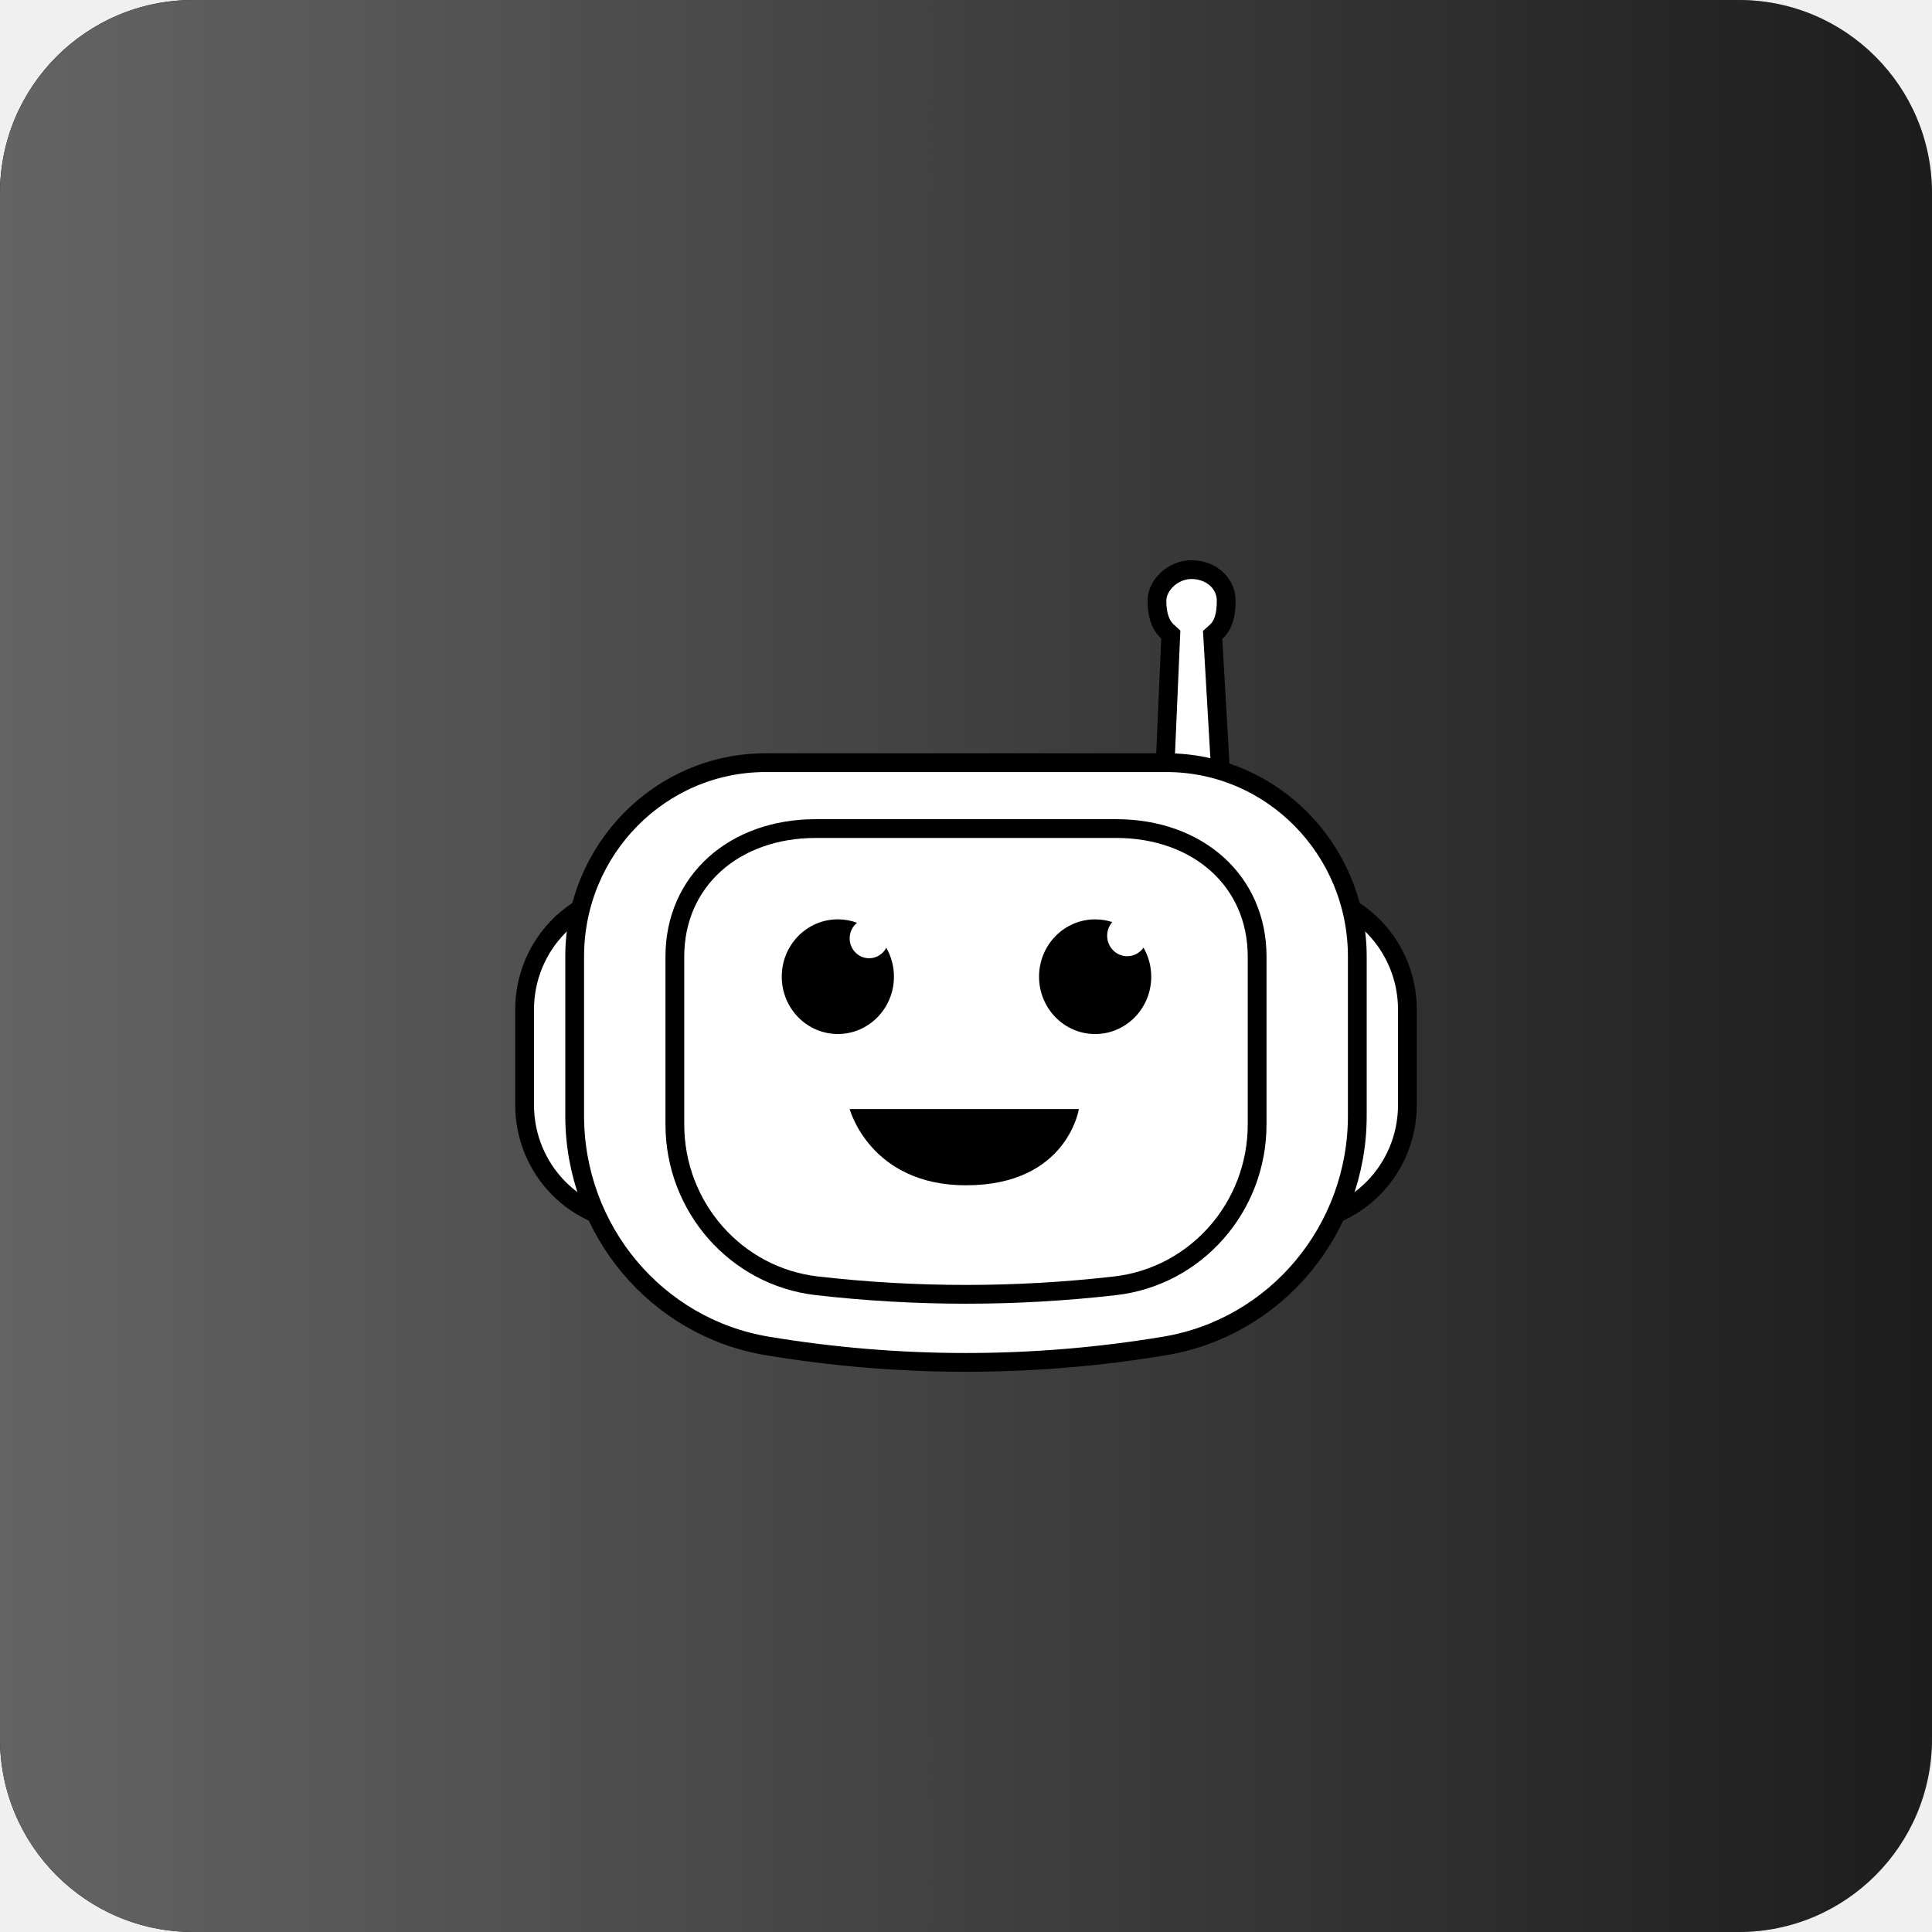
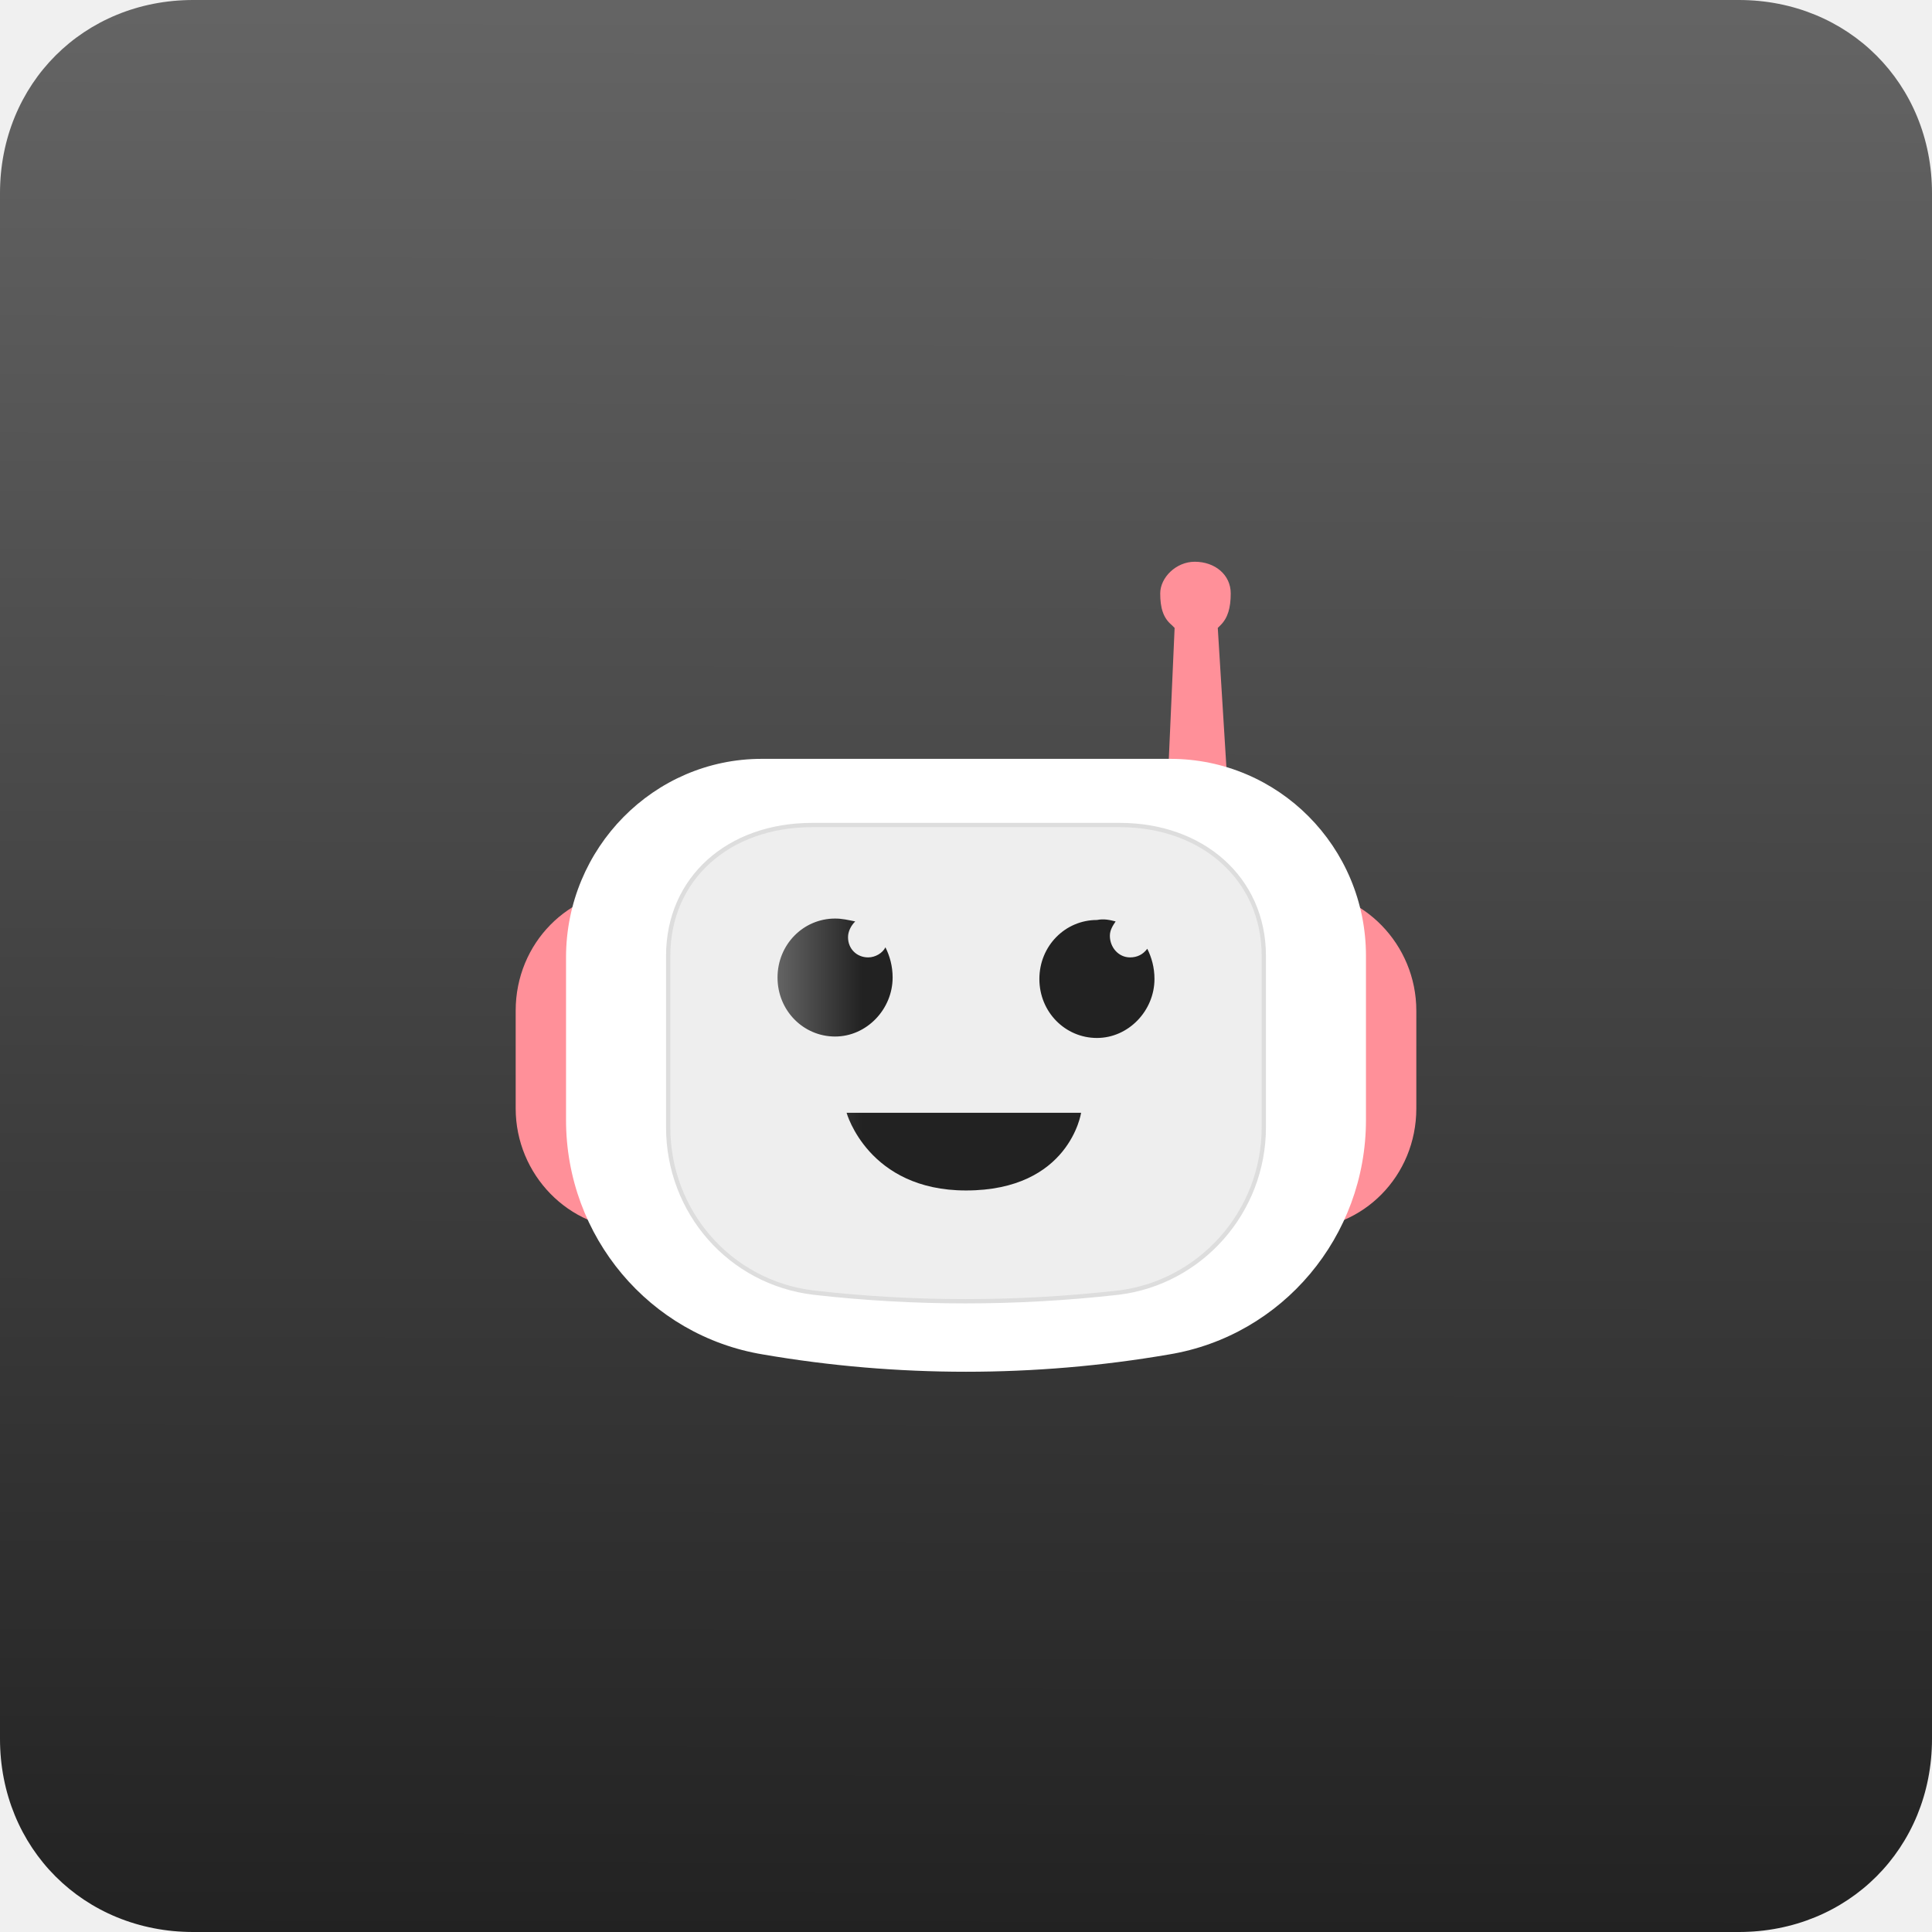
- <svg xmlns="http://www.w3.org/2000/svg" xmlns:xlink="http://www.w3.org/1999/xlink" id="svg6" version="1.1" viewBox="0 0 30 30" height="30" width="30">
-   <defs id="defs10">
-     <linearGradient id="linearGradient2496">
-       <stop id="stop2492" offset="0" style="stop-color:#646464;stop-opacity:1;" />
-       <stop id="stop2494" offset="1" style="stop-color:#646464;stop-opacity:0;" />
+ <svg xmlns="http://www.w3.org/2000/svg" version="1.1" id="svg6" x="0px" y="0px" viewBox="0 0 30 30" style="enable-background:new 0 0 30 30;" xml:space="preserve">
+   <style type="text/css">
+ 	.st0{fill:url(#rect2475-2_1_);}
+ 	.st1{fill-rule:evenodd;clip-rule:evenodd;fill:#FF9099;}
+ 	.st2{fill-rule:evenodd;clip-rule:evenodd;fill:#FFFFFF;}
+ 	.st3{fill-rule:evenodd;clip-rule:evenodd;fill:#EEEEEE;stroke:#DDDDDD;stroke-width:0.298;stroke-miterlimit:10;}
+ 	.st4{fill-rule:evenodd;clip-rule:evenodd;fill:url(#path10_1_);}
+ </style>
+   <linearGradient id="rect2475-2_1_" gradientUnits="userSpaceOnUse" x1="15.016" y1="31.832" x2="14.984" y2="1.944" gradientTransform="matrix(1 0 0 -1 0 32)">
+     <stop offset="0" style="stop-color:#646464" />
+     <stop offset="1" style="stop-color:#222222" />
+   </linearGradient>
+   <path id="rect2475-2" class="st0" d="  M3,0h24c1.7,0,3,1.3,3,3v24c0,1.7-1.3,3-3,3H3c-1.7,0-3-1.3-3-3V3C0,1.3,1.3,0,3,0z" />
+   <g id="cv-icon" transform="matrix(0.2234043,0,0,0.2234059,7.851064,8.47695)">
+     <path id="Shape" class="st1" d="M50.2,17L49.5,5.7l0.2-0.2   c0.5-0.5,0.7-1.2,0.7-2.2c0-1.3-1.1-2.2-2.5-2.2c-1.3,0-2.4,1.1-2.4,2.2c0,1,0.2,1.7,0.8,2.2l0.2,0.2L46,17H50.2z M8.9,23.9   c-4.5,0-8.2,3.7-8.2,8.4v6.8c0,4.6,3.7,8.4,8.2,8.4h46.2c4.5,0,8.2-3.7,8.2-8.4v-6.8c0-4.6-3.7-8.4-8.2-8.4L8.9,23.9z" />
+     <path id="path7" class="st2" d="M46.2,14.8H17.8   c-7.5,0-13.6,6.2-13.6,13.8v11.3c0,8.1,5.8,15,13.7,16.3c9.3,1.6,18.9,1.6,28.2,0c7.9-1.3,13.7-8.2,13.7-16.3V28.5   C59.8,20.9,53.7,14.8,46.2,14.8z" />
+     <path id="Rectangle-Copy-4" class="st3" d="M42.7,19.4H21.3   c-5.8,0-10,3.7-10,9.1v11.9c0,5.9,4.3,10.8,10.1,11.5c7,0.8,14.1,0.8,21.2,0c5.7-0.7,10.1-5.6,10.1-11.5V28.5   C52.7,23.1,48.4,19.4,42.7,19.4z" />
+     <linearGradient id="path10_1_" gradientUnits="userSpaceOnUse" x1="2912.606" y1="-2915.838" x2="2938.834" y2="-2915.838" gradientTransform="matrix(0.2234 0 0 -0.2234 -631.7687 -616.0897)">
+       <stop offset="0" style="stop-color:#646464" />
+       <stop offset="1" style="stop-color:#222222" />
    </linearGradient>
-     <linearGradient gradientUnits="userSpaceOnUse" y2="15" x2="42" y1="15" x1="0" id="linearGradient2498" xlink:href="#linearGradient2496" />
-   </defs>
-   <rect rx="3" y="0" x="0" height="30" width="30" id="rect2475" style="opacity:1;fill:#000000;fill-opacity:1;stroke:none;stroke-width:7.603;stroke-linecap:round;stroke-linejoin:miter;stroke-miterlimit:2;stroke-dasharray:none;stroke-dashoffset:0;stroke-opacity:1;paint-order:normal" />
-   <rect rx="3" y="0" x="0" height="30" width="30" id="rect2475-2" style="opacity:1;fill:url(#linearGradient2498);fill-opacity:1;stroke:none;stroke-width:7.603;stroke-linecap:round;stroke-linejoin:miter;stroke-miterlimit:2;stroke-dasharray:none;stroke-dashoffset:0;stroke-opacity:1;paint-order:normal" />
-   <g style="fill:none;fill-rule:evenodd;stroke:none;stroke-width:1" transform="matrix(0.21875,0,0,0.2187516,8,8.612848)" id="cv-icon">
-     <g transform="translate(0,-3)" id="img/-ava/-4">
-       <g transform="translate(0,2.666667)" id="Group">
-         <path style="fill:#ffffff;fill-opacity:1;stroke:#000000;stroke-width:1.333" id="Shape" d="M 50.164,17.373 49.507,6.028 49.746,5.814 c 0.504,-0.453 0.724,-1.151 0.724,-2.206 0,-1.26 -1.083,-2.214 -2.469,-2.214 -1.29,0 -2.447,1.085 -2.447,2.214 0,0.994 0.242,1.714 0.755,2.185 L 46.537,6.002 46.042,17.373 Z m -41.275,6.906 c -4.539,0 -8.222,3.738 -8.222,8.353 v 6.755 c 0,4.615 3.683,8.353 8.222,8.353 H 55.111 c 4.539,0 8.222,-3.738 8.222,-8.353 v -6.755 c 0,-4.615 -3.683,-8.353 -8.222,-8.353 z" />
-         <path style="fill:#ffffff;fill-opacity:1;stroke:#000000;stroke-width:1.333;stroke-opacity:1" id="path7" d="M 46.222,15.098 H 17.778 c -7.484,0 -13.556,6.161 -13.556,13.765 v 11.298 c 0,8.111 5.786,15.025 13.665,16.339 9.346,1.559 18.879,1.559 28.225,0 7.879,-1.314 13.665,-8.229 13.665,-16.339 V 28.863 c 0,-7.604 -6.071,-13.765 -13.556,-13.765 z" />
-         <path style="fill:#ffffff;stroke:#000000;stroke-width:1.333" id="Rectangle-Copy-4" d="M 42.667,19.776 H 21.333 c -5.774,0 -10,3.703 -10,9.087 v 11.913 c 0,5.867 4.339,10.796 10.076,11.455 7.038,0.808 14.143,0.808 21.181,0 5.737,-0.659 10.076,-5.588 10.076,-11.455 V 28.863 c 0,-5.384 -4.226,-9.087 -10,-9.087 z" />
-         <path style="fill:#000000;fill-opacity:1" id="path10" d="m 23.742,39.686 h 16.271 c 0,0 -0.831,5.412 -8.013,5.412 -6.812,0 -8.258,-5.412 -8.258,-5.412 z m 0.523,-13.222 c -0.319,0.259 -0.523,0.658 -0.523,1.106 0,0.78 0.619,1.412 1.382,1.412 0.527,0 0.985,-0.302 1.218,-0.746 0.345,0.603 0.543,1.304 0.543,2.053 0,2.248 -1.783,4.07 -3.982,4.07 -2.199,0 -3.982,-1.822 -3.982,-4.07 0,-2.248 1.783,-4.07 3.982,-4.07 0.478,0 0.937,0.086 1.362,0.244 z m 18.118,-0.051 c -0.226,0.257 -0.363,0.597 -0.363,0.97 0,0.803 0.637,1.454 1.422,1.454 0.477,0 0.9,-0.241 1.158,-0.609 0.349,0.605 0.549,1.31 0.549,2.063 0,2.248 -1.783,4.07 -3.982,4.07 -2.199,0 -3.982,-1.822 -3.982,-4.07 0,-2.248 1.783,-4.07 3.982,-4.07 0.424,0 0.833,0.068 1.216,0.193 z" />
-       </g>
-     </g>
+     <path id="path10" class="st4" d="M23.7,39.4H40   c0,0-0.8,5.4-8,5.4C25.2,44.8,23.7,39.4,23.7,39.4z M24.3,26.1c-0.3,0.3-0.5,0.7-0.5,1.1c0,0.8,0.6,1.4,1.4,1.4   c0.5,0,1-0.3,1.2-0.7c0.3,0.6,0.5,1.3,0.5,2.1c0,2.2-1.8,4.1-4,4.1c-2.2,0-4-1.8-4-4.1s1.8-4.1,4-4.1C23.4,25.9,23.8,26,24.3,26.1z    M42.4,26.1c-0.2,0.3-0.4,0.6-0.4,1c0,0.8,0.6,1.5,1.4,1.5c0.5,0,0.9-0.2,1.2-0.6c0.3,0.6,0.5,1.3,0.5,2.1c0,2.2-1.8,4.1-4,4.1   c-2.2,0-4-1.8-4-4.1s1.8-4.1,4-4.1C41.6,25.9,42,26,42.4,26.1z" />
  </g>
</svg>
